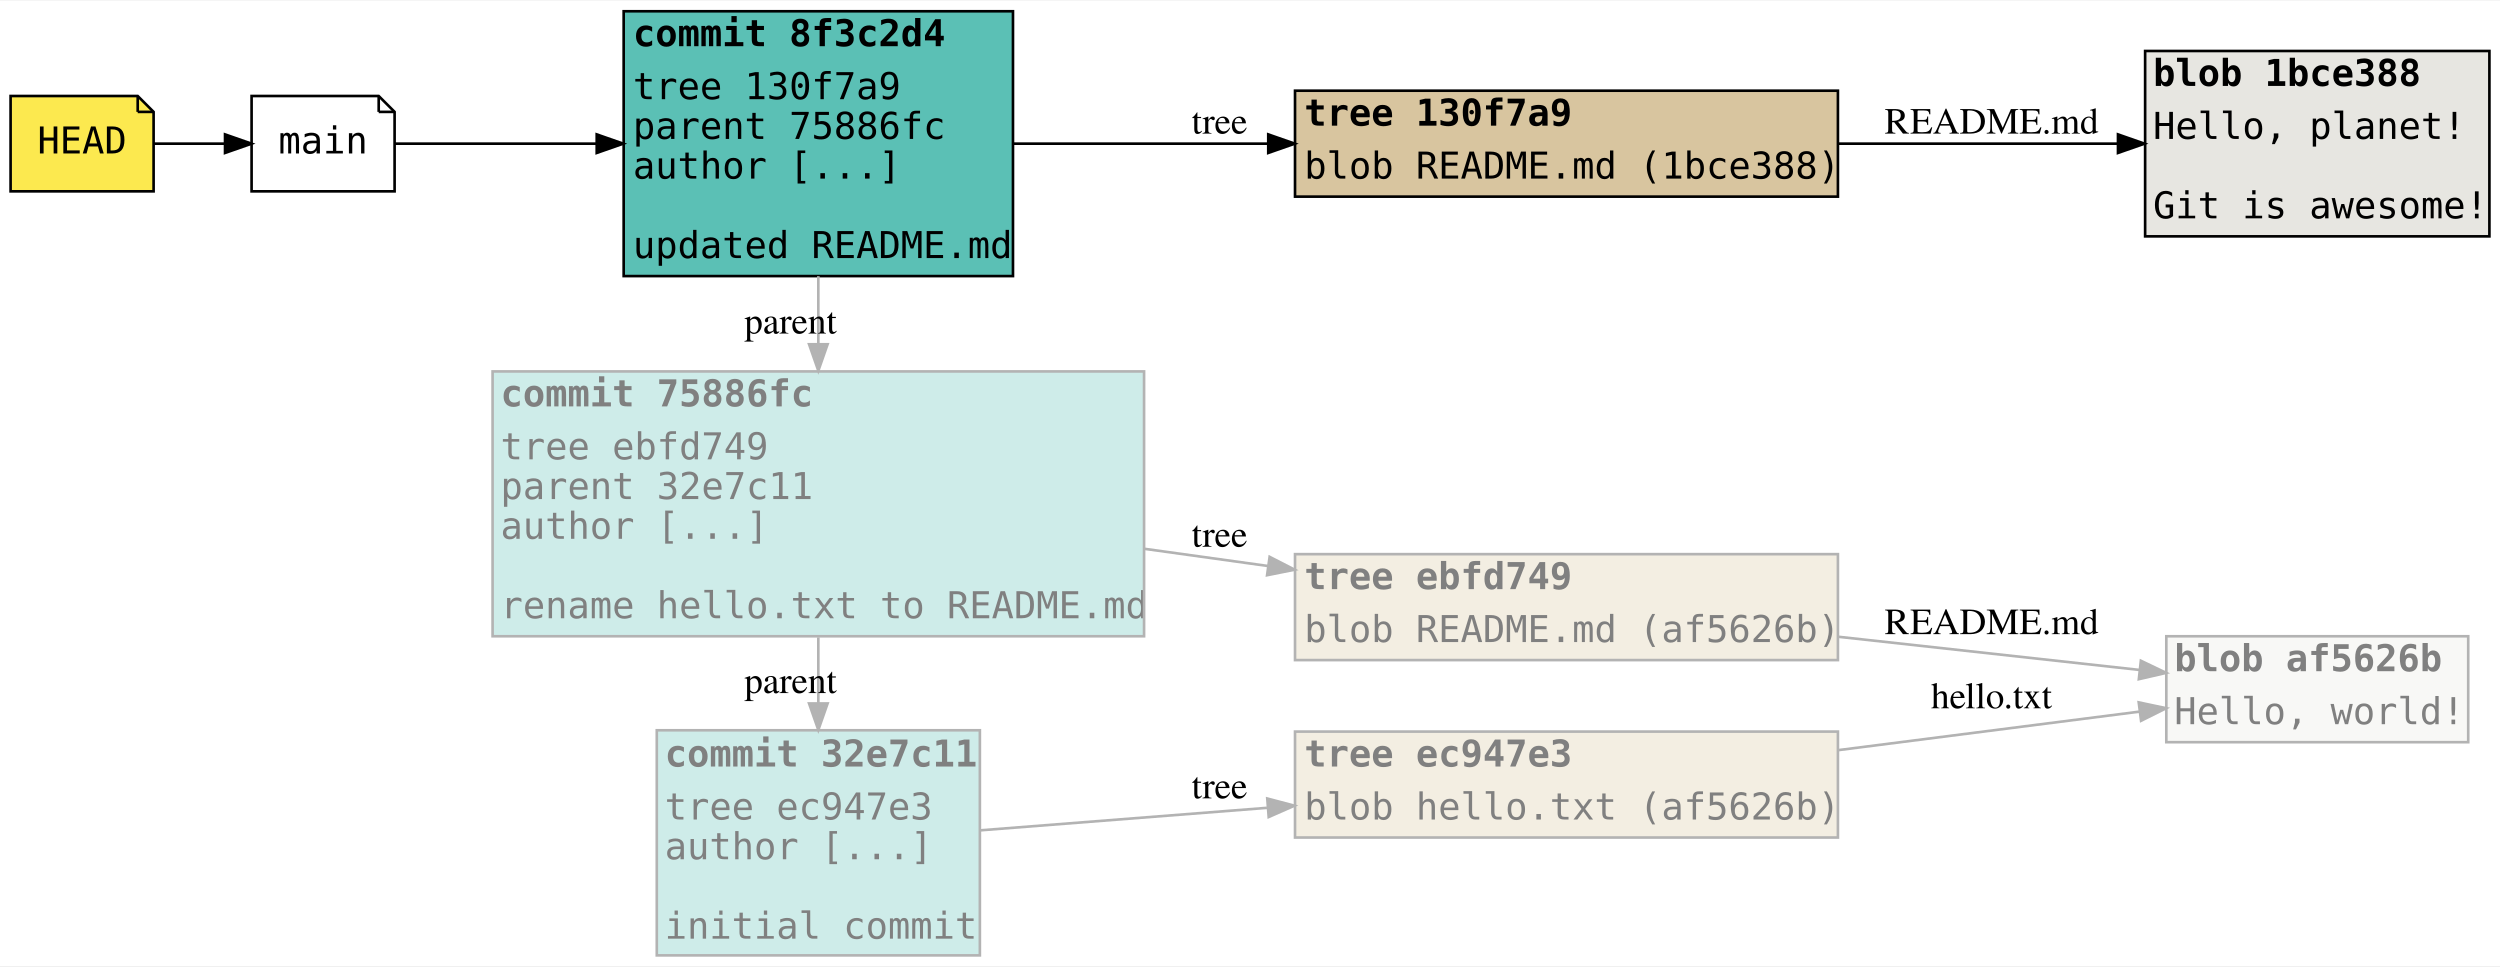
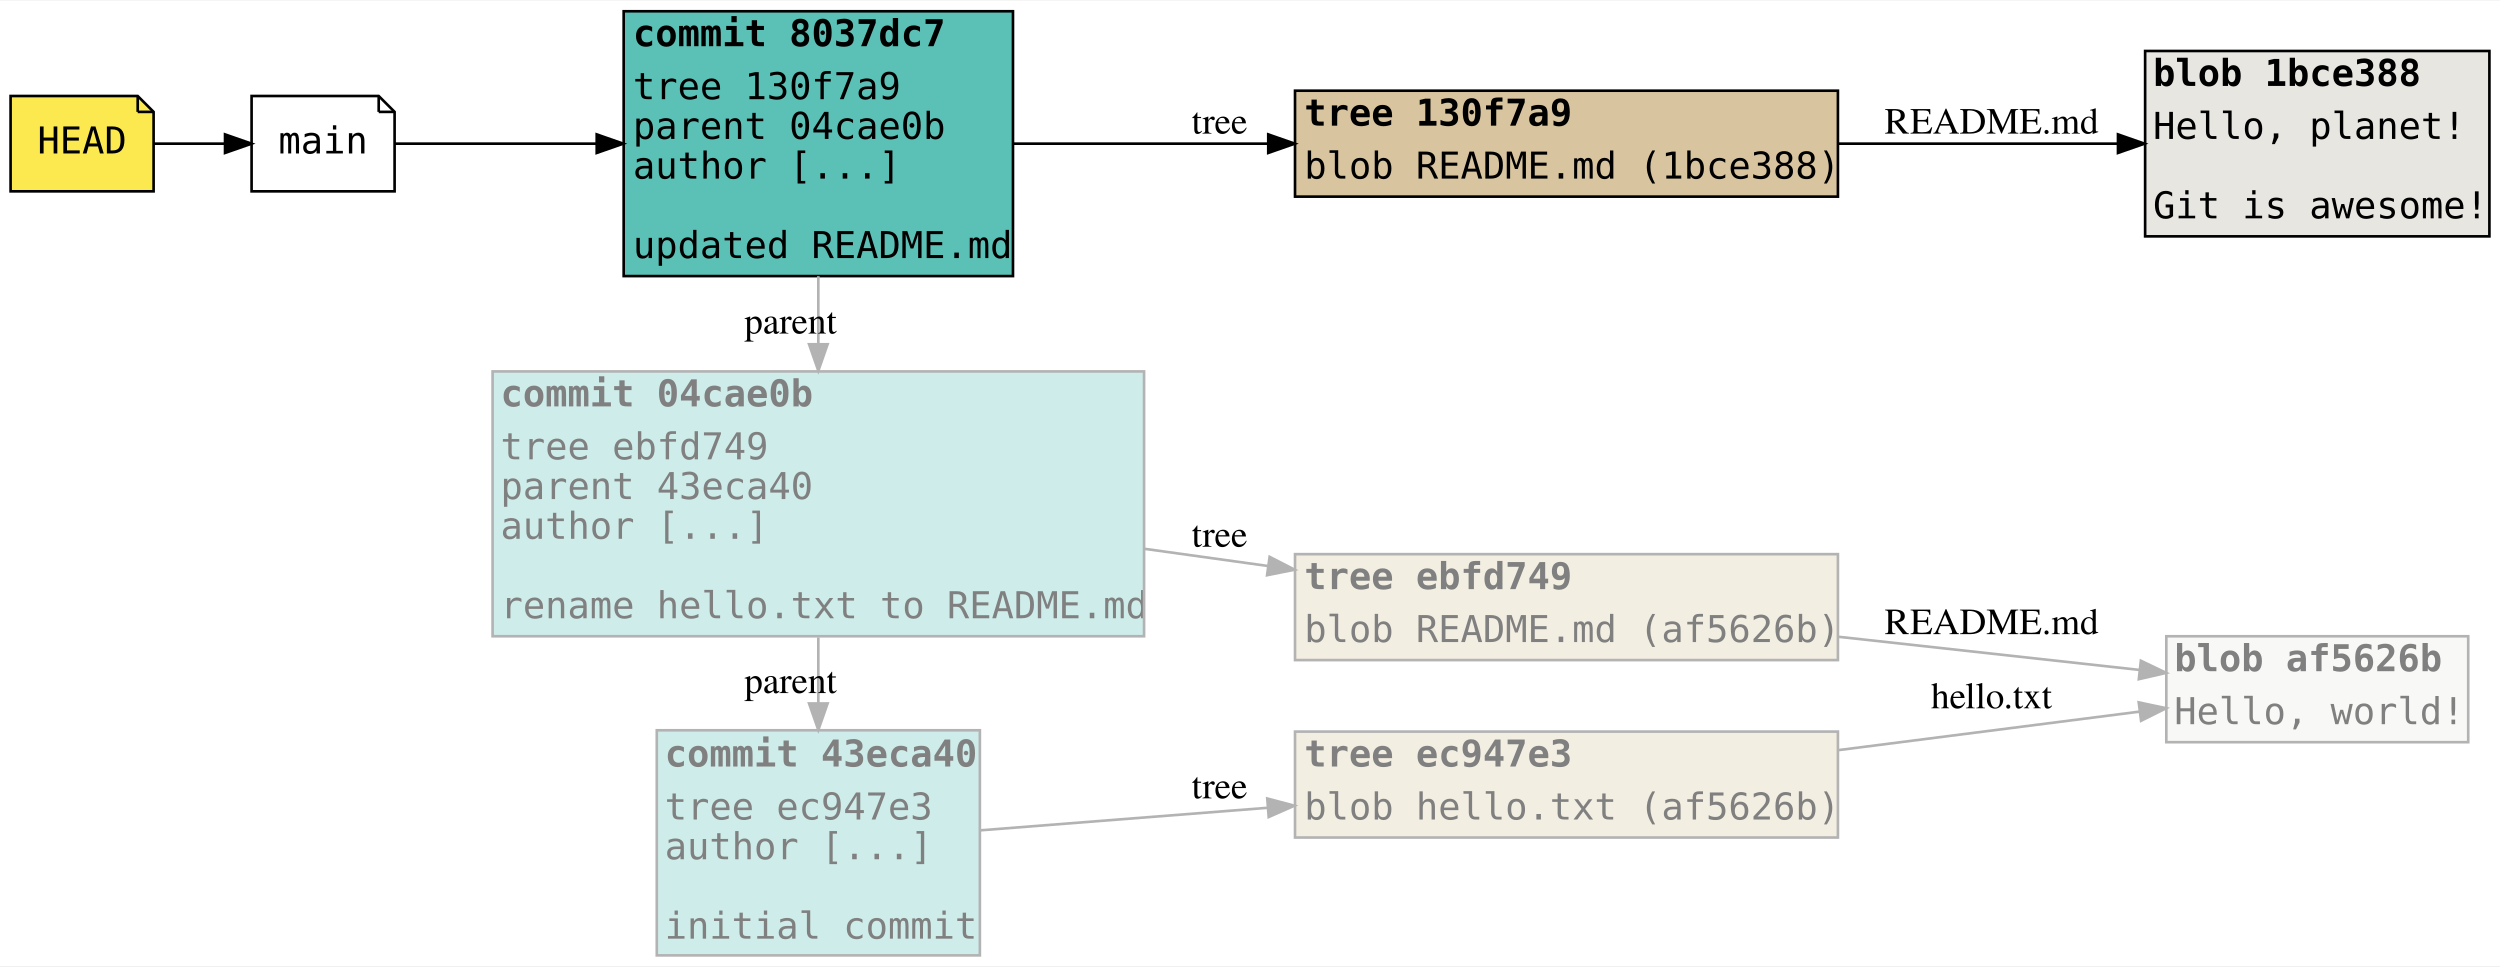
<svg xmlns="http://www.w3.org/2000/svg" width="944pt" height="365pt" viewBox="0.00 0.00 944.00 364.50">
-   <g id="graph0" class="graph" transform="scale(1 1) rotate(0) translate(4 360.5)">
+   <g id="graph0" class="graph git-graph" transform="scale(1 1) rotate(0) translate(4 360.5)">
    <polygon fill="white" stroke="transparent" points="-4,4 -4,-360.5 940,-360.5 940,4 -4,4" />
-     <g id="node1" class="node">
+     <g id="node1" class="node commit current">
      <polygon fill="#5bc0b5" stroke="transparent" points="231.5,-256.5 231.5,-356.5 378.5,-356.5 378.5,-256.5 231.5,-256.5" />
-       <text text-anchor="start" x="235" y="-343.3" font-family="monospace" font-weight="bold" font-size="14.00" fill="#000000">commit 8f3c2d4</text>
+       <text text-anchor="start" x="235" y="-343.3" font-family="monospace" font-weight="bold" font-size="14.00" fill="#000000">commit 8037dc7</text>
      <text text-anchor="start" x="235" y="-323.3" font-family="monospace" font-size="14.00" fill="#000000">tree 130f7a9     </text>
-       <text text-anchor="start" x="235" y="-308.3" font-family="monospace" font-size="14.00" fill="#000000">parent 75886fc   </text>
+       <text text-anchor="start" x="235" y="-308.3" font-family="monospace" font-size="14.00" fill="#000000">parent 04cae0b   </text>
      <text text-anchor="start" x="235" y="-293.3" font-family="monospace" font-size="14.00" fill="#000000">author [...]     </text>
      <text text-anchor="start" x="235" y="-278.3" font-family="monospace" font-size="14.00" fill="#000000">                 </text>
      <text text-anchor="start" x="235" y="-263.3" font-family="monospace" font-size="14.00" fill="#000000">updated README.md</text>
      <polygon fill="none" stroke="#000000" points="231.5,-256.5 231.5,-356.5 378.5,-356.5 378.5,-256.5 231.5,-256.5" />
    </g>
-     <g id="node2" class="node">
+     <g id="node2" class="node tree current">
      <polygon fill="#d8c59f" stroke="transparent" points="485,-286.5 485,-326.5 690,-326.5 690,-286.5 485,-286.5" />
      <text text-anchor="start" x="488.5" y="-313.3" font-family="monospace" font-weight="bold" font-size="14.00" fill="#000000">tree 130f7a9</text>
      <text text-anchor="start" x="488.5" y="-293.3" font-family="monospace" font-size="14.00" fill="#000000">blob README.md (1bce388)</text>
      <polygon fill="none" stroke="#000000" points="485,-286.5 485,-326.5 690,-326.5 690,-286.5 485,-286.5" />
    </g>
-     <g id="edge1" class="edge">
+     <g id="edge1" class="edge current">
      <path fill="none" stroke="#000000" d="M378.6,-306.5C407.82,-306.5 442.2,-306.5 474.49,-306.5" />
      <polygon fill="#000000" stroke="#000000" points="474.89,-310 484.89,-306.5 474.89,-303 474.89,-310" />
      <text text-anchor="middle" x="456.5" y="-310.3" font-family="Times,serif" font-size="14.00">tree</text>
    </g>
-     <g id="node3" class="node">
+     <g id="node3" class="node commit faded">
      <polygon fill="#ceece9" stroke="transparent" points="182,-120.5 182,-220.5 428,-220.5 428,-120.5 182,-120.5" />
-       <text text-anchor="start" x="185" y="-207.3" font-family="monospace" font-weight="bold" font-size="14.00" fill="#808080">commit 75886fc</text>
+       <text text-anchor="start" x="185" y="-207.3" font-family="monospace" font-weight="bold" font-size="14.00" fill="#808080">commit 04cae0b</text>
      <text text-anchor="start" x="185" y="-187.3" font-family="monospace" font-size="14.00" fill="#808080">tree ebfd749                 </text>
-       <text text-anchor="start" x="185" y="-172.3" font-family="monospace" font-size="14.00" fill="#808080">parent 32e7c11               </text>
+       <text text-anchor="start" x="185" y="-172.3" font-family="monospace" font-size="14.00" fill="#808080">parent 43eca40               </text>
      <text text-anchor="start" x="185" y="-157.3" font-family="monospace" font-size="14.00" fill="#808080">author [...]                 </text>
      <text text-anchor="start" x="185" y="-142.3" font-family="monospace" font-size="14.00" fill="#808080">                             </text>
      <text text-anchor="start" x="185" y="-127.3" font-family="monospace" font-size="14.00" fill="#808080">rename hello.txt to README.md</text>
      <polygon fill="none" stroke="#b3b3b3" points="182,-120.5 182,-220.5 428,-220.5 428,-120.5 182,-120.5" />
    </g>
-     <g id="edge2" class="edge">
+     <g id="edge2" class="edge faded">
      <path fill="none" stroke="#b3b3b3" d="M305,-256.45C305,-248.17 305,-239.51 305,-231.01" />
      <polygon fill="#b3b3b3" stroke="#b3b3b3" points="308.5,-230.75 305,-220.75 301.5,-230.76 308.5,-230.75" />
      <text text-anchor="middle" x="294.5" y="-234.8" font-family="Times,serif" font-size="14.00">parent</text>
    </g>
-     <g id="node4" class="node">
+     <g id="node4" class="node blob current">
      <polygon fill="#e7e6e1" stroke="transparent" points="806,-271.5 806,-341.5 936,-341.5 936,-271.5 806,-271.5" />
      <text text-anchor="start" x="809" y="-328.3" font-family="monospace" font-weight="bold" font-size="14.00" fill="#000000">blob 1bce388</text>
      <text text-anchor="start" x="809" y="-308.3" font-family="monospace" font-size="14.00" fill="#000000">Hello, planet! </text>
      <text text-anchor="start" x="809" y="-293.3" font-family="monospace" font-size="14.00" fill="#000000">               </text>
      <text text-anchor="start" x="809" y="-278.3" font-family="monospace" font-size="14.00" fill="#000000">Git is awesome!</text>
      <polygon fill="none" stroke="#000000" points="806,-271.5 806,-341.5 936,-341.5 936,-271.5 806,-271.5" />
    </g>
-     <g id="edge3" class="edge">
+     <g id="edge3" class="edge current">
      <path fill="none" stroke="#000000" d="M690.13,-306.5C724.94,-306.5 763.23,-306.5 795.5,-306.5" />
      <polygon fill="#000000" stroke="#000000" points="795.75,-310 805.75,-306.5 795.75,-303 795.75,-310" />
      <text text-anchor="middle" x="748" y="-310.3" font-family="Times,serif" font-size="14.00">README.md</text>
    </g>
-     <g id="node5" class="node">
+     <g id="node5" class="node tree faded">
      <polygon fill="#f3eee2" stroke="transparent" points="485,-111.5 485,-151.5 690,-151.5 690,-111.5 485,-111.5" />
      <text text-anchor="start" x="488.5" y="-138.3" font-family="monospace" font-weight="bold" font-size="14.00" fill="#808080">tree ebfd749</text>
      <text text-anchor="start" x="488.5" y="-118.3" font-family="monospace" font-size="14.00" fill="#808080">blob README.md (af5626b)</text>
      <polygon fill="none" stroke="#b3b3b3" points="485,-111.5 485,-151.5 690,-151.5 690,-111.5 485,-111.5" />
    </g>
-     <g id="edge4" class="edge">
+     <g id="edge4" class="edge faded">
      <path fill="none" stroke="#b3b3b3" d="M428.22,-153.51C443.72,-151.35 459.52,-149.16 474.84,-147.02" />
      <polygon fill="#b3b3b3" stroke="#b3b3b3" points="475.41,-150.48 484.84,-145.64 474.45,-143.55 475.41,-150.48" />
      <text text-anchor="middle" x="456.5" y="-154.3" font-family="Times,serif" font-size="14.00">tree</text>
    </g>
-     <g id="node6" class="node">
+     <g id="node6" class="node commit faded">
      <polygon fill="#ceece9" stroke="transparent" points="244,0 244,-85 366,-85 366,0 244,0" />
-       <text text-anchor="start" x="247" y="-71.3" font-family="monospace" font-weight="bold" font-size="14.00" fill="#808080">commit 32e7c11</text>
+       <text text-anchor="start" x="247" y="-71.3" font-family="monospace" font-weight="bold" font-size="14.00" fill="#808080">commit 43eca40</text>
      <text text-anchor="start" x="247" y="-51.3" font-family="monospace" font-size="14.00" fill="#808080">tree ec947e3  </text>
      <text text-anchor="start" x="247" y="-36.3" font-family="monospace" font-size="14.00" fill="#808080">author [...]  </text>
      <text text-anchor="start" x="247" y="-21.3" font-family="monospace" font-size="14.00" fill="#808080">              </text>
      <text text-anchor="start" x="247" y="-6.3" font-family="monospace" font-size="14.00" fill="#808080">initial commit</text>
      <polygon fill="none" stroke="#b3b3b3" points="244,0 244,-85 366,-85 366,0 244,0" />
    </g>
-     <g id="edge5" class="edge">
+     <g id="edge5" class="edge faded">
      <path fill="none" stroke="#b3b3b3" d="M305,-120.07C305,-111.94 305,-103.5 305,-95.32" />
      <polygon fill="#b3b3b3" stroke="#b3b3b3" points="308.5,-95.12 305,-85.12 301.5,-95.12 308.5,-95.12" />
      <text text-anchor="middle" x="294.5" y="-99.05" font-family="Times,serif" font-size="14.00">parent</text>
    </g>
-     <g id="node7" class="node">
+     <g id="node7" class="node blob faded">
      <polygon fill="#f8f8f6" stroke="transparent" points="814,-80.5 814,-120.5 928,-120.5 928,-80.5 814,-80.5" />
      <text text-anchor="start" x="817" y="-107.3" font-family="monospace" font-weight="bold" font-size="14.00" fill="#808080">blob af5626b</text>
      <text text-anchor="start" x="817" y="-87.3" font-family="monospace" font-size="14.00" fill="#808080">Hello, world!</text>
      <polygon fill="none" stroke="#b3b3b3" points="814,-80.5 814,-120.5 928,-120.5 928,-80.5 814,-80.5" />
    </g>
-     <g id="edge6" class="edge">
+     <g id="edge6" class="edge faded">
      <path fill="none" stroke="#b3b3b3" d="M690.13,-120.31C727.95,-116.14 769.86,-111.53 803.71,-107.8" />
      <polygon fill="#b3b3b3" stroke="#b3b3b3" points="804.39,-111.25 813.94,-106.67 803.62,-104.29 804.39,-111.25" />
      <text text-anchor="middle" x="748" y="-121.3" font-family="Times,serif" font-size="14.00">README.md</text>
    </g>
-     <g id="node8" class="node">
+     <g id="node8" class="node tree faded">
      <polygon fill="#f3eee2" stroke="transparent" points="485,-44.5 485,-84.5 690,-84.5 690,-44.5 485,-44.5" />
      <text text-anchor="start" x="488.5" y="-71.3" font-family="monospace" font-weight="bold" font-size="14.00" fill="#808080">tree ec947e3</text>
      <text text-anchor="start" x="488.5" y="-51.3" font-family="monospace" font-size="14.00" fill="#808080">blob hello.txt (af5626b)</text>
      <polygon fill="none" stroke="#b3b3b3" points="485,-44.5 485,-84.5 690,-84.5 690,-44.5 485,-44.5" />
    </g>
-     <g id="edge7" class="edge">
+     <g id="edge7" class="edge faded">
      <path fill="none" stroke="#b3b3b3" d="M366.17,-47.22C397.74,-49.7 437.44,-52.81 474.41,-55.71" />
      <polygon fill="#b3b3b3" stroke="#b3b3b3" points="474.52,-59.23 484.76,-56.52 475.06,-52.25 474.52,-59.23" />
      <text text-anchor="middle" x="456.5" y="-59.3" font-family="Times,serif" font-size="14.00">tree</text>
    </g>
-     <g id="edge8" class="edge">
+     <g id="edge8" class="edge faded">
      <path fill="none" stroke="#b3b3b3" d="M690.13,-77.5C727.95,-82.33 769.86,-87.69 803.71,-92.02" />
      <polygon fill="#b3b3b3" stroke="#b3b3b3" points="803.58,-95.53 813.94,-93.33 804.47,-88.59 803.58,-95.53" />
      <text text-anchor="middle" x="748" y="-93.3" font-family="Times,serif" font-size="14.00">hello.txt</text>
    </g>
-     <g id="node9" class="node">
+     <g id="node9" class="node ref">
      <polygon fill="white" stroke="black" points="139,-324.5 91,-324.5 91,-288.5 145,-288.5 145,-318.5 139,-324.5" />
      <polyline fill="none" stroke="black" points="139,-324.5 139,-318.5 " />
      <polyline fill="none" stroke="black" points="145,-318.5 139,-318.5 " />
      <text text-anchor="middle" x="118" y="-302.8" font-family="monospace" font-size="14.00">main</text>
    </g>
-     <g id="edge9" class="edge">
+     <g id="edge9" class="edge ref">
      <path fill="none" stroke="black" d="M145.11,-306.5C165.07,-306.5 193.75,-306.5 221.26,-306.5" />
      <polygon fill="black" stroke="black" points="221.32,-310 231.32,-306.5 221.32,-303 221.32,-310" />
    </g>
-     <g id="node10" class="node">
+     <g id="node10" class="node ref head">
      <polygon fill="#fce94f" stroke="black" points="48,-324.5 0,-324.5 0,-288.5 54,-288.5 54,-318.5 48,-324.5" />
      <polyline fill="none" stroke="black" points="48,-324.5 48,-318.5 " />
      <polyline fill="none" stroke="black" points="54,-318.5 48,-318.5 " />
      <text text-anchor="middle" x="27" y="-302.8" font-family="monospace" font-size="14.00">HEAD</text>
    </g>
-     <g id="edge10" class="edge">
+     <g id="edge10" class="edge ref">
      <path fill="none" stroke="black" d="M54.22,-306.5C62.55,-306.5 71.91,-306.5 80.82,-306.5" />
      <polygon fill="black" stroke="black" points="80.97,-310 90.97,-306.5 80.97,-303 80.97,-310" />
    </g>
  </g>
</svg>
